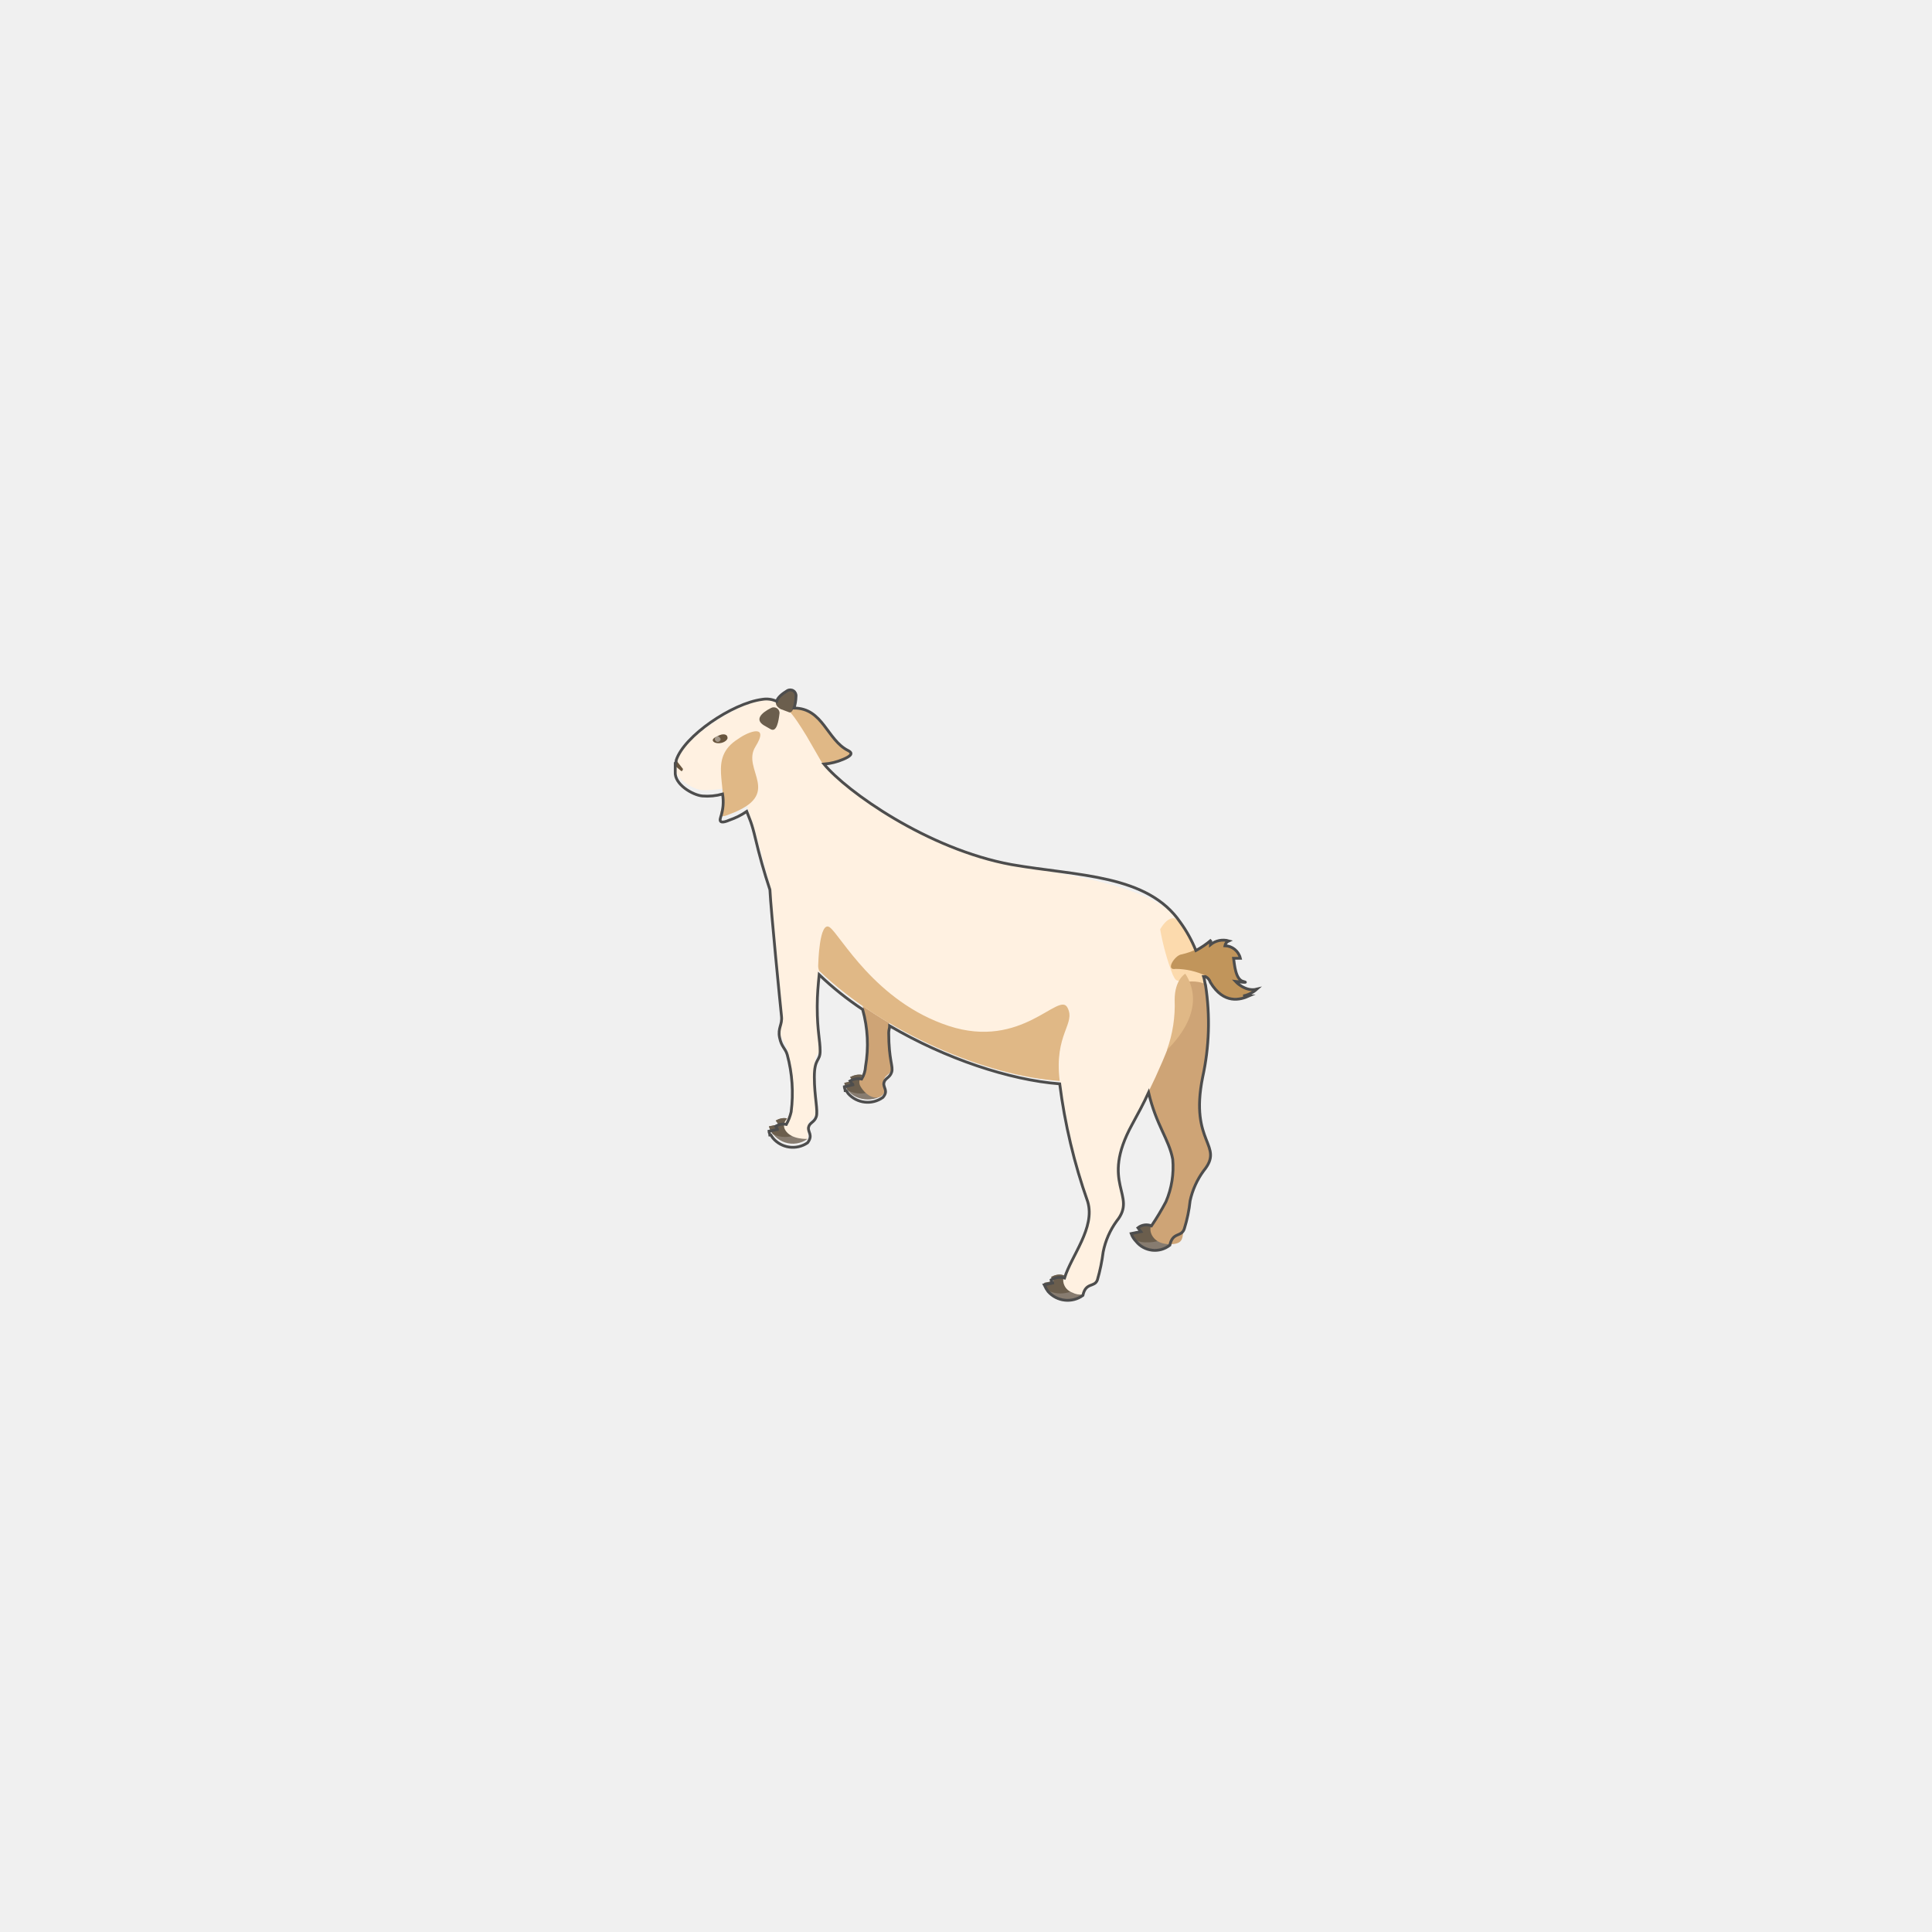
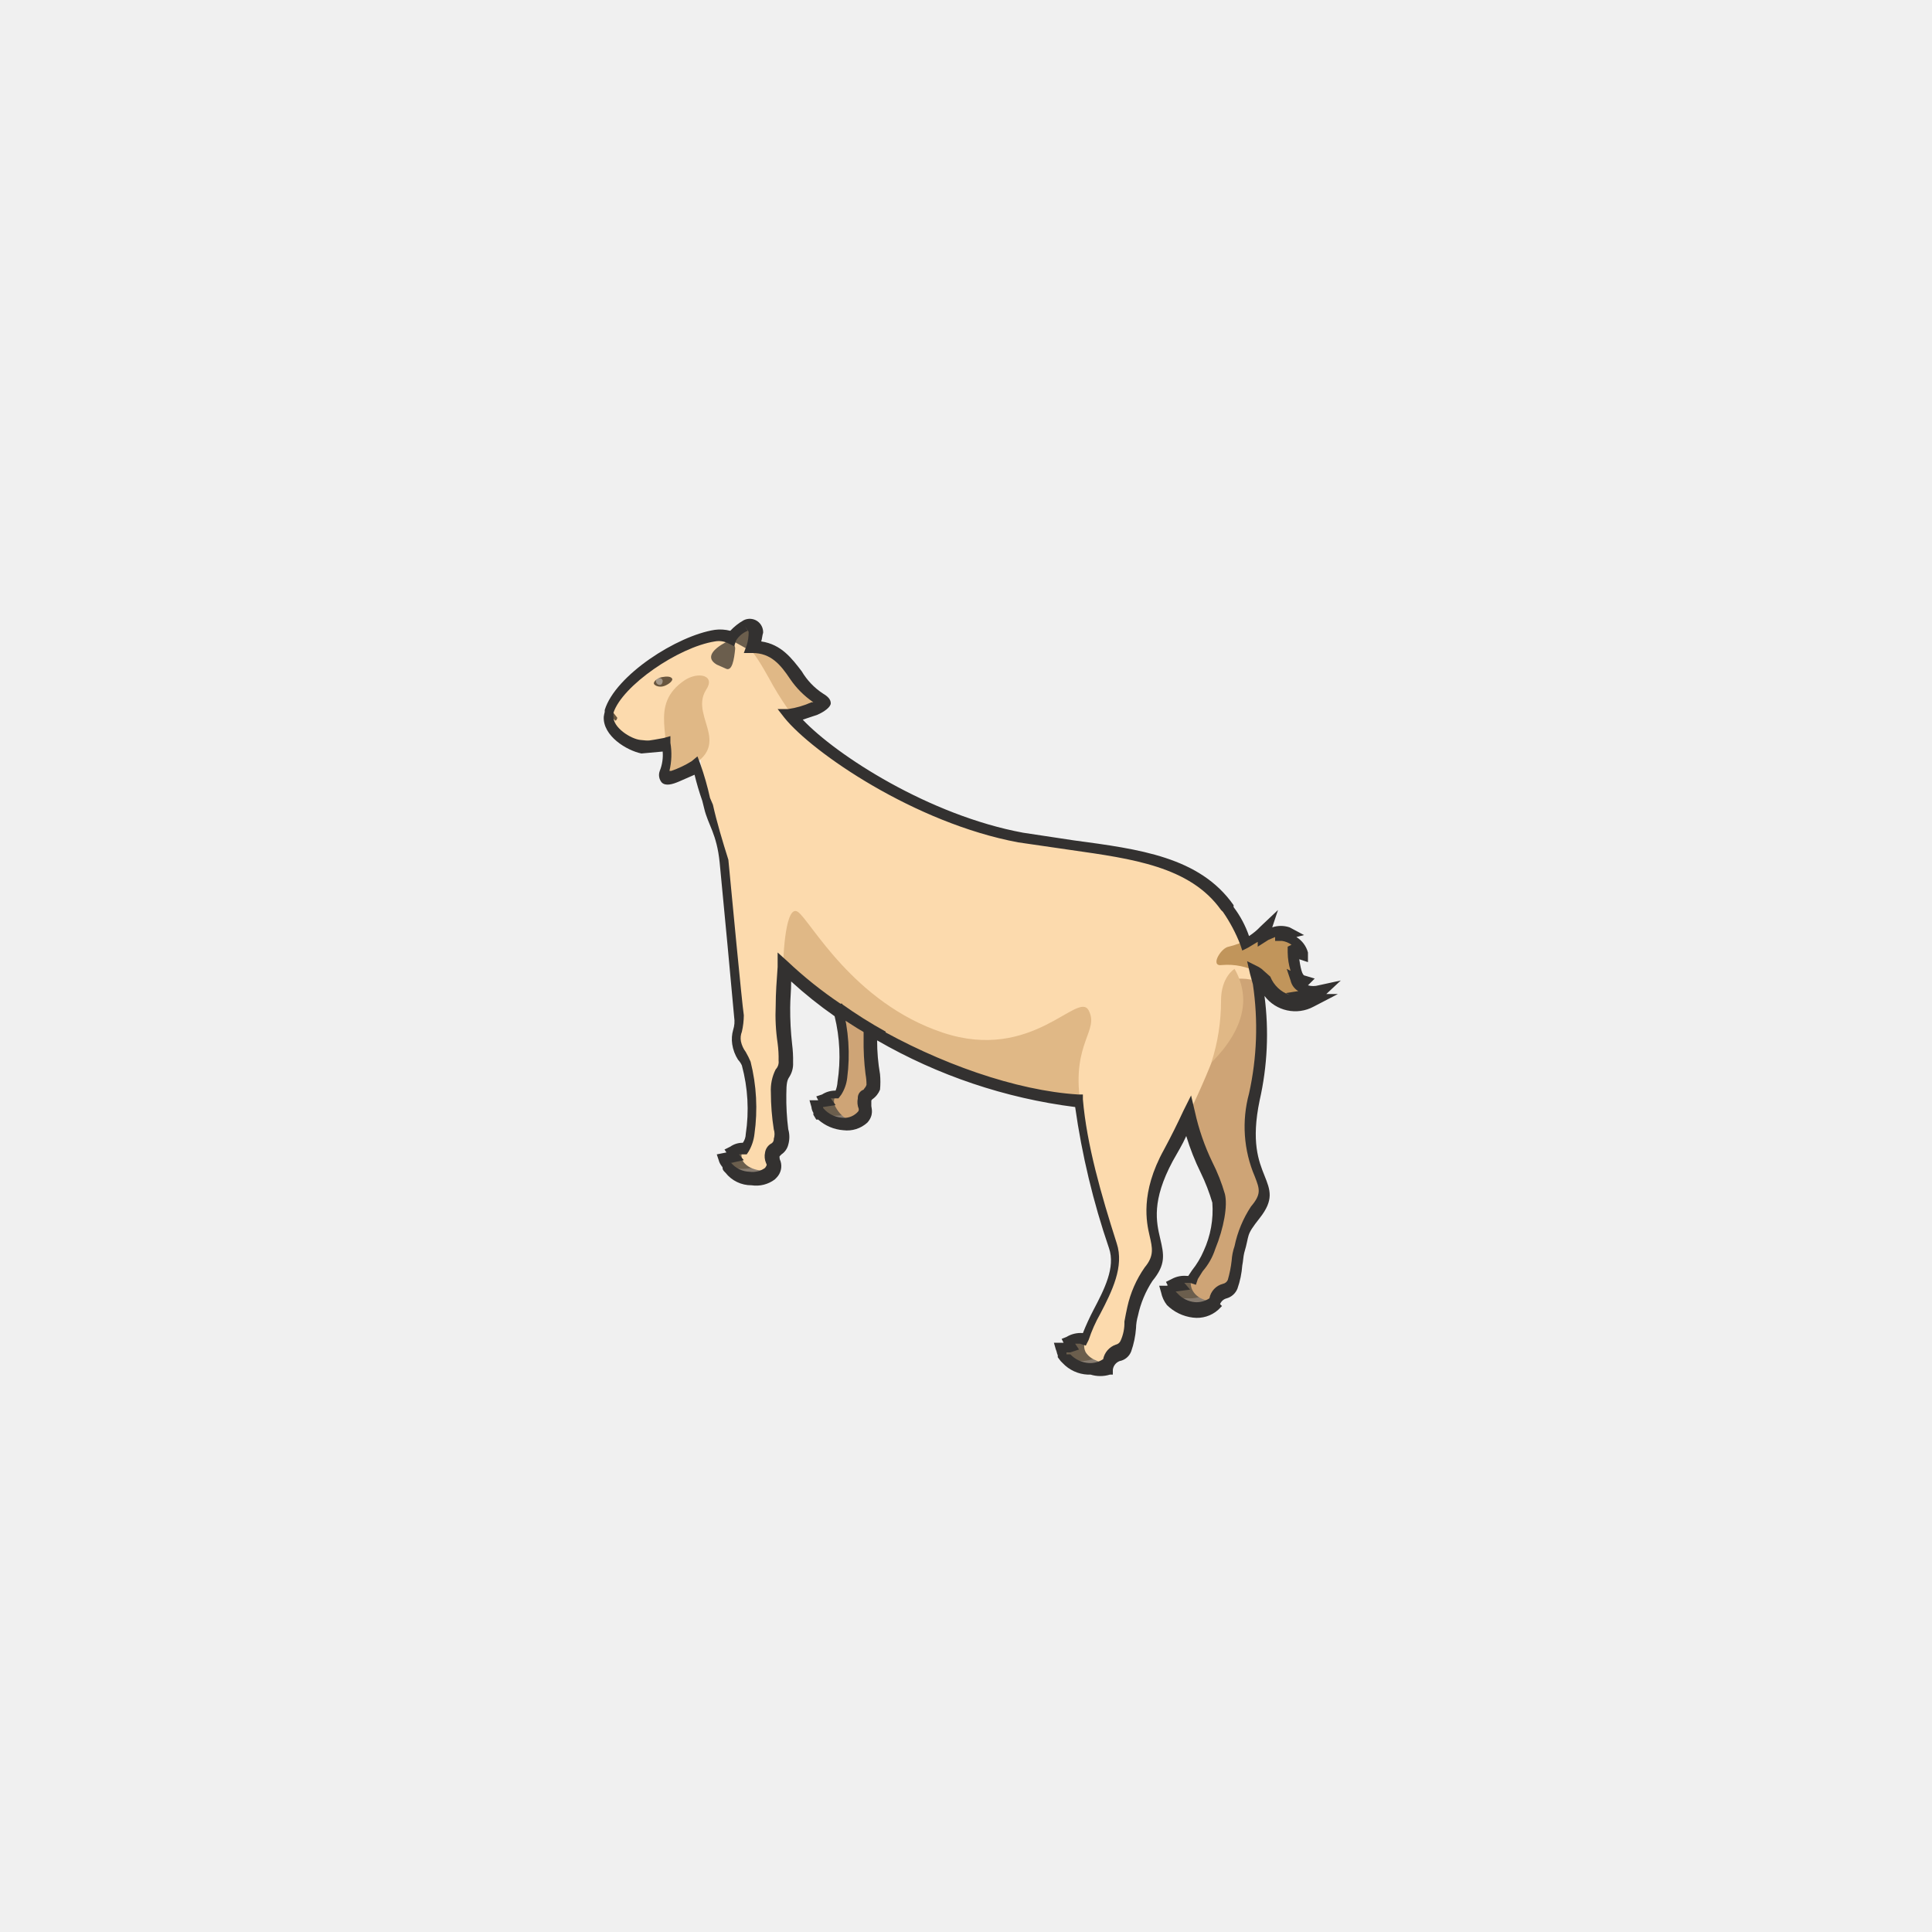
<svg xmlns="http://www.w3.org/2000/svg" viewBox="0 0 200 200">
  <defs>
-     <style>.cls-1,.cls-13{fill:none;}.cls-2{fill:#e0b886;}.cls-3{fill:#877c70;}.cls-4{fill:#6b5e4d;}.cls-5{fill:#cea476;}.cls-6{fill:#fff1e1;}.cls-7{fill:#fcdaad;}.cls-8{fill:#c1955b;}.cls-9{fill:#68553e;}.cls-10{opacity:0.39;}.cls-11{clip-path:url(#clip-path);}.cls-12{fill:#fff;}.cls-13{stroke:#4d4d4d;stroke-miterlimit:10;stroke-width:0.29px;}</style>
+     <style>.cls-1{fill:none;}.cls-2{fill:#e0b886;}.cls-3{fill:#877c70;}.cls-4{fill:#6b5e4d;}.cls-5{fill:#cea476;}.cls-6{fill:#fcdaad;}.cls-7{fill:#c1955b;}.cls-8{fill:#68553e;}.cls-9{opacity:0.39;}.cls-10{clip-path:url(#clip-path);}.cls-11{fill:#fff;}.cls-12{fill:#333130;}</style>
    <clipPath id="clip-path">
-       <rect id="SVGID" class="cls-1" x="74" y="76.2" width="0.6" height="0.58" />
+       <rect id="SVGID" class="cls-1" x="67.9" y="70.2" width="0.7" height="0.71" />
    </clipPath>
  </defs>
  <g id="Goat_01">
-     <path class="cls-2" d="M87.3,78.6c-5.6,2.2-3.9-2.7-6.7-3.4s-.6-1.6.8-1.8c3.7-.7,4.1,3.1,6.4,4.3.6.3.2.6-.5.9" />
-     <path class="cls-3" d="M117.1,127.6a2.2,2.2,0,0,0,.5.8,2.5,2.5,0,0,0,3.5.4l-.6-.6-.2-.2c-.8-1.6-1.8-1.4-2.5-1l.3.4Z" />
-     <path class="cls-4" d="M117.1,127.6a2.2,2.2,0,0,0,.5.8,2.3,2.3,0,0,0,1.2.2,3.3,3.3,0,0,0,1.7-.4l-.2-.2c-.8-1.6-1.8-1.4-2.5-1l.3.4Z" />
-     <path class="cls-5" d="M119.1,127.1c-.1.6.4,1.7,2,1.7s1.2-.8,1.5-1.7a15,15,0,0,0,.6-2.9,8.2,8.2,0,0,1,1.4-3.1c2.2-2.7-1.5-2.8-.1-9.7a25.9,25.9,0,0,0,.3-9.5,14.1,14.1,0,0,0-2.6-6.4c-.6-.8-1.4-.5-2.1.7a15.7,15.7,0,0,0-1.5,6.4c-1.1,12.1,2,13.8,2.8,17.3a9.1,9.1,0,0,1-.7,4.4c-.6,1.6-1.4,1.9-1.6,2.8" />
-     <path class="cls-3" d="M111.3,133.2l.8.8c-1,.9-3.5.7-4-1.2l1-.2-.3-.4c.7-.4,1.7-.5,2.5,1" />
-     <path class="cls-4" d="M108.1,132.8a2,2,0,0,0,.4.8,2.8,2.8,0,0,0,1.3.3,3.4,3.4,0,0,0,1.7-.5l-.2-.2c-.8-1.5-1.8-1.4-2.5-1l.3.4Z" />
-     <path class="cls-3" d="M90.6,112.5l.8.8c-1,.9-3.5.7-4-1.2l.9-.2-.3-.4c.8-.4,1.8-.5,2.6,1" />
-     <path class="cls-4" d="M87.4,112.1a2,2,0,0,0,.4.8,2.8,2.8,0,0,0,1.3.3,3.4,3.4,0,0,0,1.7-.5l-.2-.2c-.8-1.5-1.8-1.4-2.6-1l.3.4Z" />
-     <path class="cls-3" d="M82.8,117l.8.9a2.6,2.6,0,0,1-4-1.3l1-.2-.3-.4c.7-.4,1.7-.5,2.5,1" />
-     <path class="cls-4" d="M79.6,116.6a2,2,0,0,0,.4.8,2.8,2.8,0,0,0,1.3.3,3.4,3.4,0,0,0,1.7-.5l-.2-.2c-.8-1.5-1.8-1.4-2.5-1l.3.4Z" />
-     <path class="cls-5" d="M93.1,90.2s-.6,4.5-.7,9.2c0,2.4.3,3.4.3,4.5s-.7.7-.7,2.7.5,3.5.3,4.1-.7.6-.8,1.1.5.8-.1,1.5-1.7.2-2.3-.8a.9.9,0,0,1,.1-1.1,2.6,2.6,0,0,0,.4-1.4,13.4,13.4,0,0,0-.3-5.9c-.2-.7-.6-.8-.8-1.8s.3-1.3.2-2.2c-.7-5.8-1.6-12-1.6-12Z" />
-     <path class="cls-6" d="M80.9,104.6c.1.9-.3,1.5-.2,2.2s.6,1.1.8,1.8a15.2,15.2,0,0,1,.4,5.9,3.8,3.8,0,0,1-.5,1.4.9.9,0,0,0-.1,1.1c.6,1,2.3.9,2.3.9s0-.9.1-1.6.6-.4.8-1.1-.2-1.2-.2-4.1.5-1.3.6-2.7-.3-2.1-.3-4.5v-.2c0-1.1.1-2.2.2-3.2a26.9,26.9,0,0,1,.2-3.1c.2-1.6.3-2.7.3-2.7l-1.1-.4-1.8-.6-2.8-2.6a1,1,0,0,0,.1.4c.1,2.1,1.1,12,1.2,13.1" />
-     <path class="cls-6" d="M69.9,79.3c-.1,1.3,1.8,2.4,2.8,2.5a12.5,12.5,0,0,0,3.6-.5c.6.7,1.2,2.6,1.9,4.9s.9,3.5,1.5,5.3,2,5.7,3.6,7.4a11,11,0,0,0,1.5,1.6c6.7,6.4,17.3,10.9,24.9,11.4a58.8,58.8,0,0,0,2.9,12.2c.9,2.7-1.8,5.8-2.5,8.1a1.3,1.3,0,0,0,.1.9,1.4,1.4,0,0,0,.8.7,1.8,1.8,0,0,0,1.1.2c.3-1.4,1.2-.8,1.5-1.6a18.8,18.8,0,0,0,.6-2.9,8.1,8.1,0,0,1,1.4-3.2c2.2-2.7-1.8-3.8,1.6-10,4.7-8.6,7.5-17.2,5-20.8s-10.6-4.8-17.5-6c-9-1.7-17.8-8-19.7-10.7l-1.5-2.6c-1.3-2.1-2.5-4.1-4.6-3.8s-8.1,3.8-8.9,6.3a.4.4,0,0,1-.1.3v.3" />
-     <path class="cls-7" d="M120.1,96.2a25.2,25.2,0,0,0,1.3,4.7c.3.6.3.6.9.7s1.5-.2,2.5.3a14.1,14.1,0,0,0-2.6-6.4c-.6-.8-1.4-.5-2.1.7" />
-     <path class="cls-2" d="M121.6,103.5a13.8,13.8,0,0,1-.8,5.2c1.9-1.9,2.7-3.7,2.7-5.3a4.8,4.8,0,0,0-.8-2.6s-1.1.6-1.1,2.7" />
-     <path class="cls-2" d="M84.7,99.9a1.3,1.3,0,0,0,.1.6c6.7,6.4,17.3,10.9,24.9,11.4-.6-4.9,1.7-5.9.8-7.6s-4.7,4.4-12.3,1.9S87,96.8,85.9,96s-1.2,3.9-1.2,3.9" />
-     <path class="cls-8" d="M128.7,103h.6c-.9.4-2.6.9-4-1.4a1,1,0,0,0-.5-.6,7.4,7.4,0,0,0-3.1-.7c-1.1.2-.1-1.4.6-1.5a6.6,6.6,0,0,0,3.1-1.6c-.1.1-.1.4-.1.5a2.1,2.1,0,0,1,1.9-.4.7.7,0,0,0-.4.5,1.7,1.7,0,0,1,1.6,1.3h-.7c.1.7.2,2.2,1,2.4s-.8,0-.8,0,1,1.1,2.2.8a3,3,0,0,1-1.4.7" />
-     <path class="cls-4" d="M81.6,73.7l-.8-.3c-1-.6-.3-1.3.7-1.9a.6.6,0,0,1,.9.6c-.1.8-.3,1.9-.8,1.6" />
-     <path class="cls-4" d="M79.8,75.5l-.7-.4c-1-.6-.3-1.3.7-1.8a.6.6,0,0,1,.9.5c-.1.9-.3,2-.9,1.7" />
-     <path class="cls-2" d="M75.5,84.3c5.7-2.1,1.2-4.6,2.7-7s-.7-1.6-1.8-.8c-3.2,2-.9,5-1.8,7.5-.2.6.2.6.9.3" />
-     <path class="cls-9" d="M69.9,79.3l.6.5c.1.1.2-.1.2-.2l-.7-.9a.4.4,0,0,1-.1.3v.3" />
-     <path class="cls-9" d="M75.3,76.3c.1.2-.2.5-.6.6s-.8,0-.9-.2.2-.4.7-.6.8,0,.8.2" />
-     <g class="cls-10">
-       <g class="cls-11">
-         <path class="cls-12" d="M74,76.5a.3.3,0,0,0,.3.3.3.3,0,0,0,.3-.3.5.5,0,0,0-.3-.3.3.3,0,0,0-.3.3" />
+     <path class="cls-2" d="M84.3,73c-6.9,2.8-4.8-3.2-8.3-4.1-1.7-.5-.6-2,1-2.2,4.6-.8,5,3.8,7.8,5.3.8.4.3.7-.5,1" />
+     <path class="cls-3" d="M120.8,133.1l.6,1.1c1.1,1.3,3.4,1.4,4.3.5l-.7-.8-.2-.3c-1-1.8-2.2-1.7-3.1-1.2l.4.5Z" />
+     <path class="cls-4" d="M120.8,133.1l.6,1.1a3.9,3.9,0,0,0,1.5.2,3.6,3.6,0,0,0,2.1-.5l-.2-.3c-1-1.8-2.2-1.7-3.1-1.2l.4.5Z" />
+     <path class="cls-5" d="M123.3,132.6c-.2.8.5,2.1,2.4,2.1.5-1.8,1.5-1,1.9-2.1a15.5,15.5,0,0,0,.7-3.5c.7-2.2,1.1-3.2,1.7-3.9,2.7-3.3-1.8-3.4-.1-11.9a31,31,0,0,0,.4-11.6c-.8-4.2-2.3-6.9-3.2-7.9s-1.7-.6-2.5.9-1.6,4.2-1.9,7.8c-1.4,14.9,2.5,16.9,3.5,21.2a10.5,10.5,0,0,1-1,5.4c-.7,2-1.6,2.4-1.9,3.5" />
+     <path class="cls-3" d="M113.7,140.1l1,1a3.2,3.2,0,0,1-4.9-1.6H111l-.4-.6c.9-.5,2.2-.6,3.1,1.3" />
+     <path class="cls-4" d="M109.8,139.5a2.8,2.8,0,0,0,.5,1.1,4.1,4.1,0,0,0,1.6.3,4.2,4.2,0,0,0,2.1-.6l-.3-.2c-.9-1.9-2.2-1.8-3.1-1.3l.4.6Z" />
+     <path class="cls-3" d="M88.3,114.7l1,1c-1.2,1.1-4.3.8-4.9-1.6h1.2l-.4-.6c.9-.5,2.2-.6,3.1,1.3" />
+     <path class="cls-4" d="M84.4,114.1a2.8,2.8,0,0,0,.5,1.1,4,4,0,0,0,1.5.3,3.7,3.7,0,0,0,2.1-.6l-.2-.2c-1-1.9-2.2-1.8-3.1-1.3l.4.6Z" />
+     <path class="cls-3" d="M78.7,120.2l1,1a3.2,3.2,0,0,1-4.9-1.5l1.2-.2-.4-.6c1-.4,2.2-.6,3.1,1.3" />
+     <path class="cls-4" d="M74.8,119.7a3.1,3.1,0,0,0,.5,1,4.1,4.1,0,0,0,1.6.3,5,5,0,0,0,2.1-.5l-.3-.3c-.9-1.9-2.1-1.7-3.1-1.3l.4.6Z" />
+     <path class="cls-5" d="M91.4,87.3a101,101,0,0,0-.9,11.2c0,3,.4,4.3.4,5.7s-.8.8-.8,3.3.5,4.2.3,5-.9.7-.9,1.3.5,1-.2,1.9-2.1.2-2.8-1.1a1.1,1.1,0,0,1,.1-1.3,5.6,5.6,0,0,0,.6-1.7,20.9,20.9,0,0,0-.5-7.3c-.2-.8-.7-1-1-2.1s.4-1.7.3-2.8c-.8-7-2-14.7-2-14.7Z" />
+     <path class="cls-6" d="M76.4,105c.2,1.1-.4,1.8-.2,2.7s.8,1.4,1,2.2a18,18,0,0,1,.4,7.2,3.8,3.8,0,0,1-.6,1.7,1.4,1.4,0,0,0-.1,1.4c.8,1.2,2.8,1,2.8,1s.1-1,.2-1.9.7-.5.9-1.3-.2-1.5-.2-5,.6-1.7.7-3.3-.4-2.7-.3-5.6v-.3c0-1.3.1-2.6.2-3.9s.2-2.7.3-3.8.3-3.3.3-3.3l-1.3-.5-2.2-.7-3.4-3.2v.5c.2,2.5,1.4,14.8,1.5,16.1" />
+     <path class="cls-6" d="M63,73.9c-.2,1.6,2.1,2.9,3.3,3.1s2.4-.2,4.5-.6,1.5,3.2,2.3,6,1.1,4.3,1.8,6.5,2.5,7,4.4,9.1l1.9,1.9c8.2,7.9,21.2,13.4,30.6,14,.4,5,2.1,10.5,3.5,15s-2.2,7.1-3,10a1.4,1.4,0,0,0,.1,1.1,2.1,2.1,0,0,0,1,.8,2.5,2.5,0,0,0,1.3.3c.4-1.7,1.4-1,1.9-2.1s.4-2.6.7-3.5a9.6,9.6,0,0,1,1.7-3.9c2.7-3.3-2.2-4.7,2-12.3,5.7-10.5,9.2-21.1,6.1-25.5-4.2-6.2-13.1-5.9-21.5-7.4-11.1-2-21.8-9.8-24.1-13.1a32.1,32.1,0,0,1-1.9-3.1c-1.5-2.7-3.1-5.2-5.6-4.8s-9.9,4.8-10.9,7.8a.4.4,0,0,0-.1.3c0,.1-.1.3,0,.4" />
+     <path class="cls-6" d="M124.6,94.7a19.4,19.4,0,0,0,1.6,5.7c.3.7.2.8,1,.9s1.9-.2,3.1.4c-.8-4.2-2.3-6.9-3.2-7.9s-1.7-.6-2.5.9" />
+     <path class="cls-2" d="M126.4,103.6a20.8,20.8,0,0,1-1,6.4c2.3-2.3,3.3-4.5,3.3-6.5a6.5,6.5,0,0,0-.9-3.2s-1.4.8-1.4,3.3" />
+     <path class="cls-2" d="M81.1,99.2a1.5,1.5,0,0,0,.1.7c8.2,7.9,21.2,13.4,30.6,14-.8-6,2-7.2.9-9.3s-5.8,5.4-15.1,2.3-13.7-11.6-15-12.5-1.5,4.8-1.5,4.8" />
+     <path class="cls-7" d="M135.1,102.9a1,1,0,0,0,.7.2c-1.1.6-3.1,1.2-4.9-1.7a1.4,1.4,0,0,0-.6-.7,6.7,6.7,0,0,0-3.8-.8c-1.3.2-.1-1.8.7-1.9a8.8,8.8,0,0,0,3.8-2c-.1.2,0,.5-.1.6s1.9-.7,2.3-.4-.4.2-.5.5a2.3,2.3,0,0,1,2.1,1.6h-.9c.1.7.2,2.7,1.1,2.9s-.9,0-.9,0,1.2,1.3,2.7,1a3.9,3.9,0,0,1-1.7.7" />
+     <path class="cls-4" d="M77.2,67.1l-.9-.5c-1.2-.6-.3-1.5.9-2.2a.6.6,0,0,1,1,.6c0,1.1-.3,2.5-1,2.1" />
+     <path class="cls-4" d="M75.1,69.2l-.9-.4c-1.2-.7-.4-1.6.9-2.3a.7.7,0,0,1,1,.7c-.1,1-.3,2.4-1,2" />
+     <path class="cls-2" d="M69.8,80.1c7-2.6,1.4-5.7,3.3-8.7,1-1.5-.8-1.9-2.2-1-3.9,2.6-1.1,6.2-2.2,9.3-.3.8.3.7,1.1.4" />
+     <path class="cls-8" d="M63,73.9l.7.7c.1,0,.2-.2.2-.3a10.5,10.5,0,0,1-.8-1.1.4.4,0,0,0-.1.3c0,.1-.1.3,0,.4" />
+     <path class="cls-8" d="M69.6,70.3c0,.2-.3.5-.8.7s-1,0-1.1-.2.3-.6.8-.7,1-.1,1.1.2" />
+     <g class="cls-9">
+       <g class="cls-10">
+         <path class="cls-11" d="M67.9,70.5a.4.4,0,0,0,.4.4c.2,0,.3-.2.3-.4a.3.3,0,0,0-.3-.3c-.2,0-.4.1-.4.3" />
      </g>
    </g>
-     <path class="cls-13" d="M69.9,79a.4.4,0,0,0,.1-.3c.8-2.5,5.8-5.9,8.9-6.3a2.5,2.5,0,0,1,1.5.2c.1-.4.6-.8,1.1-1.1a.6.6,0,0,1,.9.6,4.3,4.3,0,0,1-.2,1.2c3,0,3.4,3.3,5.6,4.4.6.3.2.6-.5.9a6.4,6.4,0,0,1-2,.5c2.3,2.8,10.7,8.8,19.4,10.4,6.9,1.2,14.1,1,17.5,6h0a13.6,13.6,0,0,1,1.6,2.9,9.1,9.1,0,0,0,1.6-1.1c-.1.1-.1.4-.1.5a2.1,2.1,0,0,1,1.9-.4.7.7,0,0,0-.4.5,1.7,1.7,0,0,1,1.6,1.3h-.7c.1.7.2,2.2,1,2.4s-.8,0-.8,0,1,1.1,2.2.8a3,3,0,0,1-1.4.7h.6c-.9.4-2.6.9-4-1.4a1,1,0,0,0-.5-.6h-.2c.1.3.1.6.2.9a25.9,25.9,0,0,1-.3,9.5c-1.4,6.9,2.3,7,.1,9.7a8.2,8.2,0,0,0-1.4,3.1,15,15,0,0,1-.6,2.9c-.3.9-1.2.3-1.5,1.7h0a2.5,2.5,0,0,1-3.5-.4,2.2,2.2,0,0,1-.5-.8l1-.2-.3-.4a1.4,1.4,0,0,1,1.4-.2,26.5,26.5,0,0,0,1.5-2.5,9.1,9.1,0,0,0,.7-4.4c-.4-2.1-1.7-3.5-2.5-6.9-.5,1.1-1.1,2.2-1.7,3.3-3.4,6.2.6,7.3-1.6,10a8.1,8.1,0,0,0-1.4,3.2,18.8,18.8,0,0,1-.6,2.9c-.3.8-1.2.2-1.5,1.6h0a2.7,2.7,0,0,1-3.6-.4h0l-.2-.3h0l-.2-.4h0l1-.2H109c-.1-.1-.2-.2-.2-.3a1.7,1.7,0,0,1,1.4-.2c.7-2.3,3.2-5.2,2.4-7.9a58.8,58.8,0,0,1-2.9-12.2h0c-5.2-.4-11.8-2.6-17.6-6,0,.2-.1.4-.1.7,0,2.9.5,3.5.3,4.1s-.7.6-.8,1.1.5.8-.1,1.5h0a2.7,2.7,0,0,1-3.6-.4h0l-.2-.3h-.1c0-.1-.1-.3-.1-.4h0l.9-.2h0a.1.1,0,0,0-.1-.1l-.2-.3a1.7,1.7,0,0,1,1.2-.2,2.8,2.8,0,0,0,.4-1.3,13.4,13.4,0,0,0-.3-5.9,32.3,32.3,0,0,1-4.5-3.6h0c-.1,1-.2,2.1-.2,3.2v.2c0,2.4.3,3.4.3,4.5s-.6.7-.6,2.7.4,3.5.2,4.1-.7.6-.8,1.1.5.8-.1,1.6h0a2.7,2.7,0,0,1-3.6-.5h0l-.2-.3h-.1c0-.1-.1-.3-.1-.4h0l1-.2h-.1l-.2-.3a1.4,1.4,0,0,1,1.1-.2,5,5,0,0,0,.5-1.3,15.2,15.2,0,0,0-.4-5.9c-.2-.7-.6-.8-.8-1.8s.3-1.3.2-2.2-1.1-11-1.2-13.1h0c-.6-1.8-1.1-3.6-1.5-5.3s-.6-2-.9-2.8a7.4,7.4,0,0,1-1.8.9c-.7.3-1.1.3-.9-.3a4.9,4.9,0,0,0,.2-2.4,6,6,0,0,1-2.1.2c-1-.1-2.9-1.2-2.8-2.5Z" />
+     <path class="cls-12" d="M112.9,142.3h-.3a3.8,3.8,0,0,1-2.6-1.2l-.2-.2-.3-.4v-.2c-.1-.2-.1-.4-.2-.6l-.2-.7h1l-.2-.4.5-.2a2.8,2.8,0,0,1,1.7-.4,25.6,25.6,0,0,1,1.1-2.4c1.1-2.1,2.3-4.4,1.6-6.4a79.3,79.3,0,0,1-3.5-14.6,54.7,54.7,0,0,1-20.5-6.9,20.1,20.1,0,0,0,.3,3.5,8.5,8.5,0,0,1,0,1.6,2.2,2.2,0,0,1-.8,1c-.1.1-.1.1-.1.2s0,.3,0,.5.3.9-.4,1.7a3.1,3.1,0,0,1-2.5.8,4.4,4.4,0,0,1-2.6-1.1h-.2l-.3-.5v-.2a1.4,1.4,0,0,1-.2-.6l-.2-.7h.9l-.2-.4.6-.2a2.5,2.5,0,0,1,1.4-.4,2.9,2.9,0,0,0,.2-.9,17.4,17.4,0,0,0-.3-6.8,44.3,44.3,0,0,1-4.5-3.6c0,1-.1,1.8-.1,2.7h0a31.8,31.8,0,0,0,.2,3.8,12.8,12.8,0,0,1,.1,1.9,2.5,2.5,0,0,1-.4,1.5c-.2.3-.3.6-.3,1.8a25.6,25.6,0,0,0,.2,3.6,2.9,2.9,0,0,1,0,1.6,1.7,1.7,0,0,1-.7,1l-.2.2a.9.9,0,0,0,.1.5,1.7,1.7,0,0,1-.4,1.7l-.2.2a3.2,3.2,0,0,1-2.4.6,3.4,3.4,0,0,1-2.7-1.3c-.2-.2-.3-.3-.3-.5s-.1-.1-.1-.2a1.6,1.6,0,0,1-.3-.6l-.2-.6,1-.2-.2-.3.6-.3a2.2,2.2,0,0,1,1.3-.4,1.6,1.6,0,0,0,.3-.9,17.3,17.3,0,0,0-.4-7.1,2.1,2.1,0,0,0-.4-.6,4.1,4.1,0,0,1-.6-1.6,3.5,3.5,0,0,1,.1-1.5,2.8,2.8,0,0,0,.1-1.3c-.1-1.2-1.2-13-1.5-16s-1.2-3.9-1.6-5.6l-.2-.8a27.6,27.6,0,0,1-.8-2.7l-1.6.7c-.7.3-1.4.5-1.8.1a1.2,1.2,0,0,1-.2-1.2,4.4,4.4,0,0,0,.3-2l-2.2.2c-1.5-.3-4-1.8-3.9-3.8a4.3,4.3,0,0,1,.1-.5h0v-.2c1.1-3.6,7.5-7.7,11.4-8.3a4.2,4.2,0,0,1,1.6.1,5.7,5.7,0,0,1,1.4-1.1,1.4,1.4,0,0,1,1.4.1,1.4,1.4,0,0,1,.6,1.2c-.1.3-.1.6-.2.9,2.1.3,3.2,1.8,4.2,3.1a7,7,0,0,0,2.2,2.3c.5.3.8.6.8,1s-.7.9-1.4,1.2l-1.5.5c3.5,3.7,13.1,9.9,22.8,11.7l5.3.8c6.7.9,13,1.7,16.5,6.7v.2a10.7,10.7,0,0,1,1.6,3,6.3,6.3,0,0,0,1.2-1l1.8-1.7-.6,1.8a2.8,2.8,0,0,1,1.8,0l1.5.8-.8.2a2.7,2.7,0,0,1,1.2,1.6v1l-.9-.3h0c.2,1.4.4,1.7.6,1.7l1,.3-.7.7a2,2,0,0,0,1.1,0l2.3-.5-1.5,1.4h1.2l-2.5,1.3a4,4,0,0,1-5.1-1.1,30.7,30.7,0,0,1-.5,10.8c-.9,4.3-.1,6.3.5,7.8s1,2.5-.5,4.4-1,1.6-1.6,3.6c-.1.4-.1.8-.2,1.3a9.3,9.3,0,0,1-.5,2.4,1.7,1.7,0,0,1-1.1,1,1,1,0,0,0-.7.6l.2.2-.4.4a3.3,3.3,0,0,1-2.6.8,4.6,4.6,0,0,1-2.7-1.3,3.1,3.1,0,0,1-.6-1.3l-.2-.7h.9l-.2-.4.6-.3a2.7,2.7,0,0,1,1.7-.3l.4-.6a8.7,8.7,0,0,0,1.2-2,10.1,10.1,0,0,0,.9-5,19.8,19.8,0,0,0-1.2-3.1,25,25,0,0,1-1.5-3.8c-.4.9-.9,1.7-1.4,2.6-2.2,4.1-1.7,6.3-1.3,8s.6,2.7-.8,4.4a10.6,10.6,0,0,0-1.5,3.6,5.1,5.1,0,0,0-.2,1.3,9.3,9.3,0,0,1-.5,2.4,1.6,1.6,0,0,1-1.2,1,1.1,1.1,0,0,0-.7.9v.5h-.3A3.4,3.4,0,0,1,112.9,142.3Zm-2.1-2.1h0a2.9,2.9,0,0,0,1.9.9,2.4,2.4,0,0,0,1.5-.4,2,2,0,0,1,1.3-1.5.7.7,0,0,0,.5-.4,4.5,4.5,0,0,0,.4-2c.1-.5.2-1.1.3-1.5a11.4,11.4,0,0,1,1.8-4.1c1-1.2.8-2,.5-3.3s-1-4.4,1.5-8.9c.7-1.3,1.4-2.7,2-4l.8-1.6.4,1.7a23.7,23.7,0,0,0,1.8,5.2,18.9,18.9,0,0,1,1.3,3.3c.3,1.2-.1,3.5-1,5.7a6.6,6.6,0,0,1-1.3,2.3l-.5.8-.2.6-.6-.2h-.6l.6.7-1.5.2.2.2a2.8,2.8,0,0,0,1.8.9,2.4,2.4,0,0,0,1.5-.4,1.9,1.9,0,0,1,1.4-1.5.7.7,0,0,0,.5-.4,11.8,11.8,0,0,0,.4-2,5.7,5.7,0,0,1,.3-1.5,11.8,11.8,0,0,1,1.7-4.1c1.1-1.3.9-1.8.4-3.1a13.1,13.1,0,0,1-.6-8.6,31.1,31.1,0,0,0,.4-11.3l-.3-1.1-.3-1.3,1.2.6.3.2.9.8a3.3,3.3,0,0,0,2,1.9l-.4-.2,1.3-.2a1.7,1.7,0,0,1-.8-1.1l-.4-1.2.4.2a6.8,6.8,0,0,1-.3-1.9v-.6l.4-.2h0a2.3,2.3,0,0,0-1-.4h-.7v-.4l-.7.3-1.1.7v-.5l-1,.6-.6.3-.2-.6a16.4,16.4,0,0,0-1.8-3.4l-.2-.2c-3.2-4.5-9.2-5.3-15.5-6.2l-5.5-.8c-10.7-2-21.3-9.3-24.2-12.9l-.7-.9h1.1a9,9,0,0,0,2.4-.7h.2a9.1,9.1,0,0,1-2.4-2.4c-1-1.5-2-2.7-3.9-2.7h-.9l.3-.8a4.6,4.6,0,0,0,.2-1.4l-.4-.6.3.5a2.5,2.5,0,0,0-1.2,1l-.2.6-.6-.3a2.2,2.2,0,0,0-1.4-.2c-3.8.6-9.6,4.6-10.5,7.4v.3h0c-.1,1.2,1.8,2.4,2.8,2.5s.7.1,2.4-.2l.7-.2v.7a7.2,7.2,0,0,1-.1,2.9h.2a10.4,10.4,0,0,0,2.1-1l.6-.5.3.8a29.2,29.2,0,0,1,1,3.5l.3.7c.4,1.8,1,3.8,1.6,5.7h0c.3,3.1,1.4,14.8,1.6,16.1a7.9,7.9,0,0,1-.2,1.7,1.8,1.8,0,0,0-.1,1,2.8,2.8,0,0,0,.5,1.1,9.3,9.3,0,0,1,.5,1,19.5,19.5,0,0,1,.4,7.5,4.6,4.6,0,0,1-.6,1.8l-.2.3h-.8l.5.6-1.4.3h.1a2.6,2.6,0,0,0,1.9.9,2.2,2.2,0,0,0,1.6-.4c.2-.3.2-.3.1-.5a1.8,1.8,0,0,1-.1-1.1,1.3,1.3,0,0,1,.6-.9.5.5,0,0,0,.3-.5,1.6,1.6,0,0,0,0-1,24.8,24.8,0,0,1-.3-3.8,4.7,4.7,0,0,1,.5-2.4,1.1,1.1,0,0,0,.3-.9,11.5,11.5,0,0,0-.1-1.8,20.1,20.1,0,0,1-.2-3.9h0c0-1.3.1-2.6.2-4V98.6l1,.9a42.4,42.4,0,0,0,5.5,4.4h.2v.3a18.9,18.9,0,0,1,.5,7.4,4.1,4.1,0,0,1-.6,1.7l-.3.4h-.8l.5.7-1.3.2c0,.1,0,.1.1.2h0a2.8,2.8,0,0,0,1.8.9,1.9,1.9,0,0,0,1.6-.5c.2-.2.2-.2.2-.4a1.9,1.9,0,0,1-.1-1.1.9.9,0,0,1,.6-.9c.1-.2.2-.2.3-.5a5.9,5.9,0,0,0-.1-1.1,26.2,26.2,0,0,1-.2-3.7v-1.9l.9.5c6.9,4,14.9,6.8,21.3,7.2h.5v.5c.4,4.7,1.9,9.9,3.5,14.9.8,2.4-.5,5-1.7,7.3a15,15,0,0,0-1.2,2.7l-.3.6-.6-.2h-.5l.4.6-.9.3h-.4v.2Z" />
+     <path class="cls-12" d="M91.1,107.8a46.4,46.4,0,0,1-4.7-2.9l.7-1a46.6,46.6,0,0,0,4.6,2.9Z" />
  </g>
</svg>
